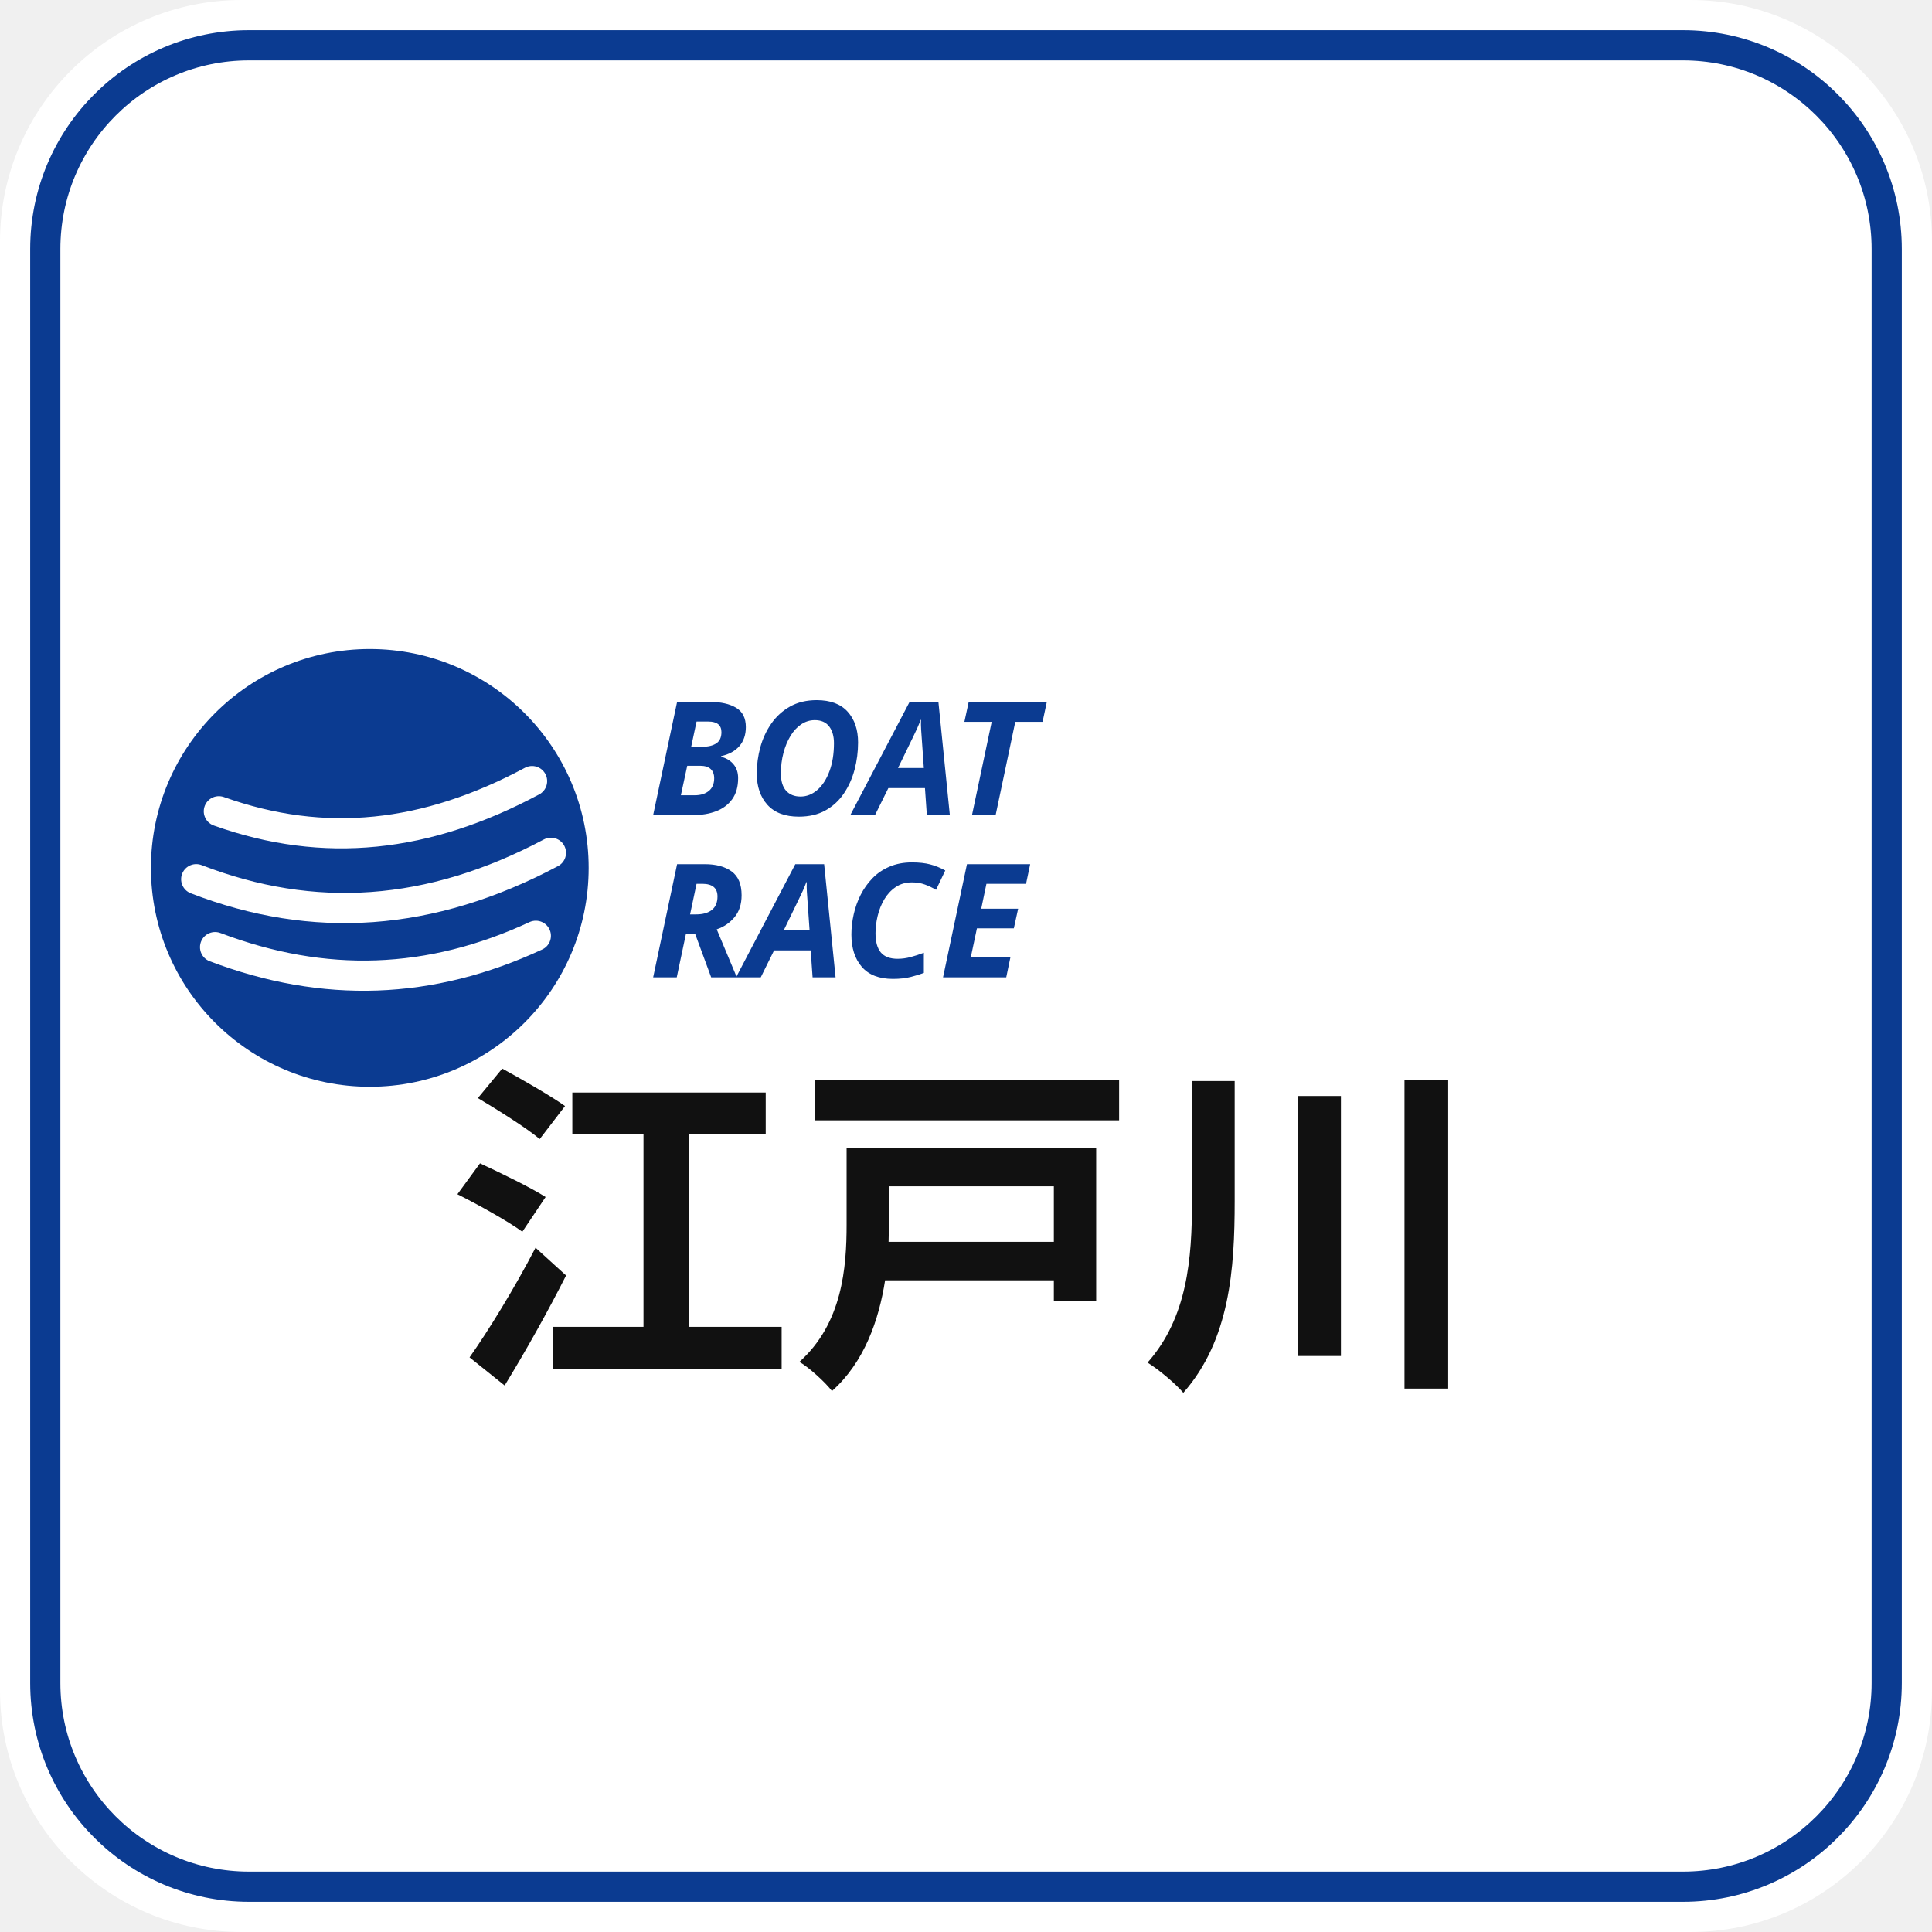
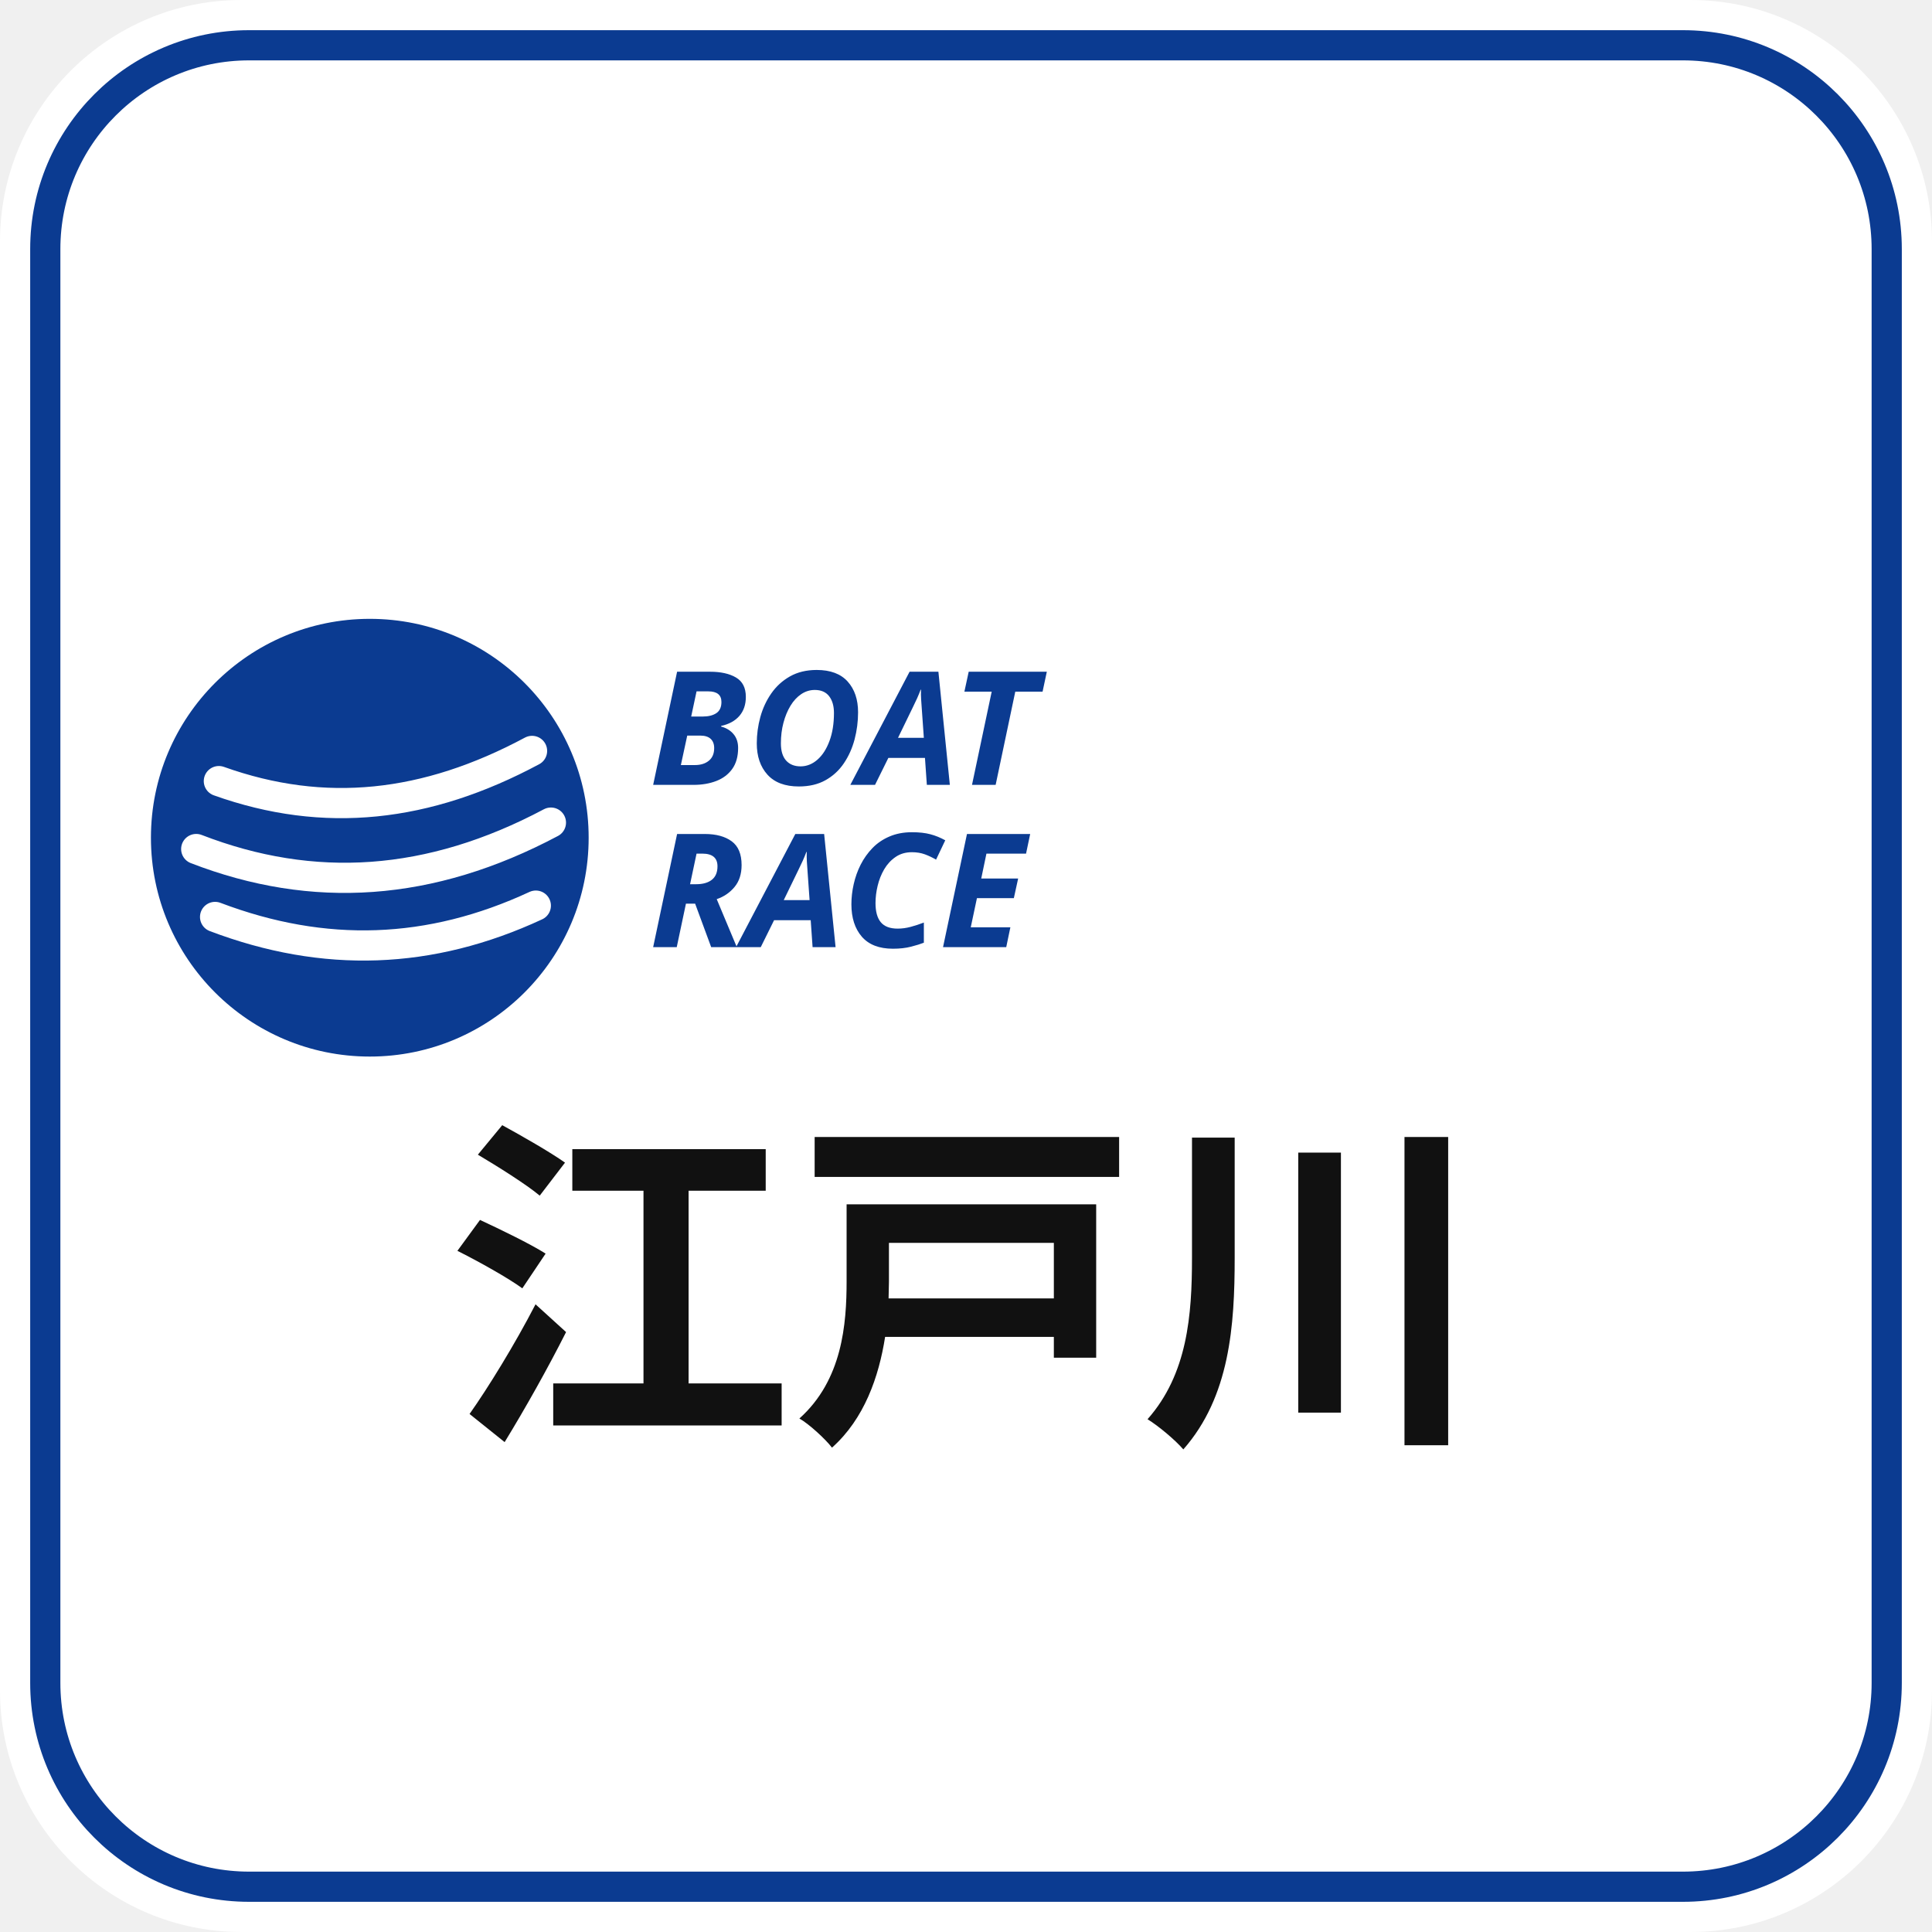
<svg xmlns="http://www.w3.org/2000/svg" viewBox="0 0 512 512">
-   <rect width="512" height="512" rx="64" fill="#fff" />
+   <rect width="512" height="512" rx="64" fill="white" />
  <rect x="12" y="12" width="488" height="488" rx="54" fill="none" stroke="#0b3b91" stroke-width="8" />
-   <g transform="translate(36 168)" fill="#0b3b91">
-     <circle cx="62" cy="62" r="58" />
-     <path d="M22 47c28 10 55 7 83-8M16 65c31 12 62 10 94-7M21 83c29 11 57 10 85-3" fill="none" stroke="#fff" stroke-width="8" stroke-linecap="round" />
-     <text x="136" y="48" font-family="sans-serif" font-size="42" font-weight="800" font-style="italic">BOAT</text>
-     <text x="136" y="91" font-family="sans-serif" font-size="42" font-weight="800" font-style="italic">RACE</text>
+   <g fill="#0b3b91">
+     <circle cx="98" cy="222" r="58" />
+     <path d="M58 207c28 10 55 7 83-8M52 225c31 12 62 10 94-7M57 243c29 11 57 10 85-3" fill="none" stroke="white" stroke-width="8" stroke-linecap="round" />
+     <text x="172" y="208" font-family="sans-serif" font-size="42" font-weight="800" font-style="italic">BOAT</text>
+     <text x="172" y="251" font-family="sans-serif" font-size="42" font-weight="800" font-style="italic">RACE</text>
  </g>
-   <text x="256" y="360" text-anchor="middle" font-family="sans-serif" font-size="92" font-weight="800" fill="#111">江戸川</text>
+   <text x="256" y="375" text-anchor="middle" font-family="sans-serif" font-size="92" font-weight="800" fill="#111">江戸川</text>
</svg>
